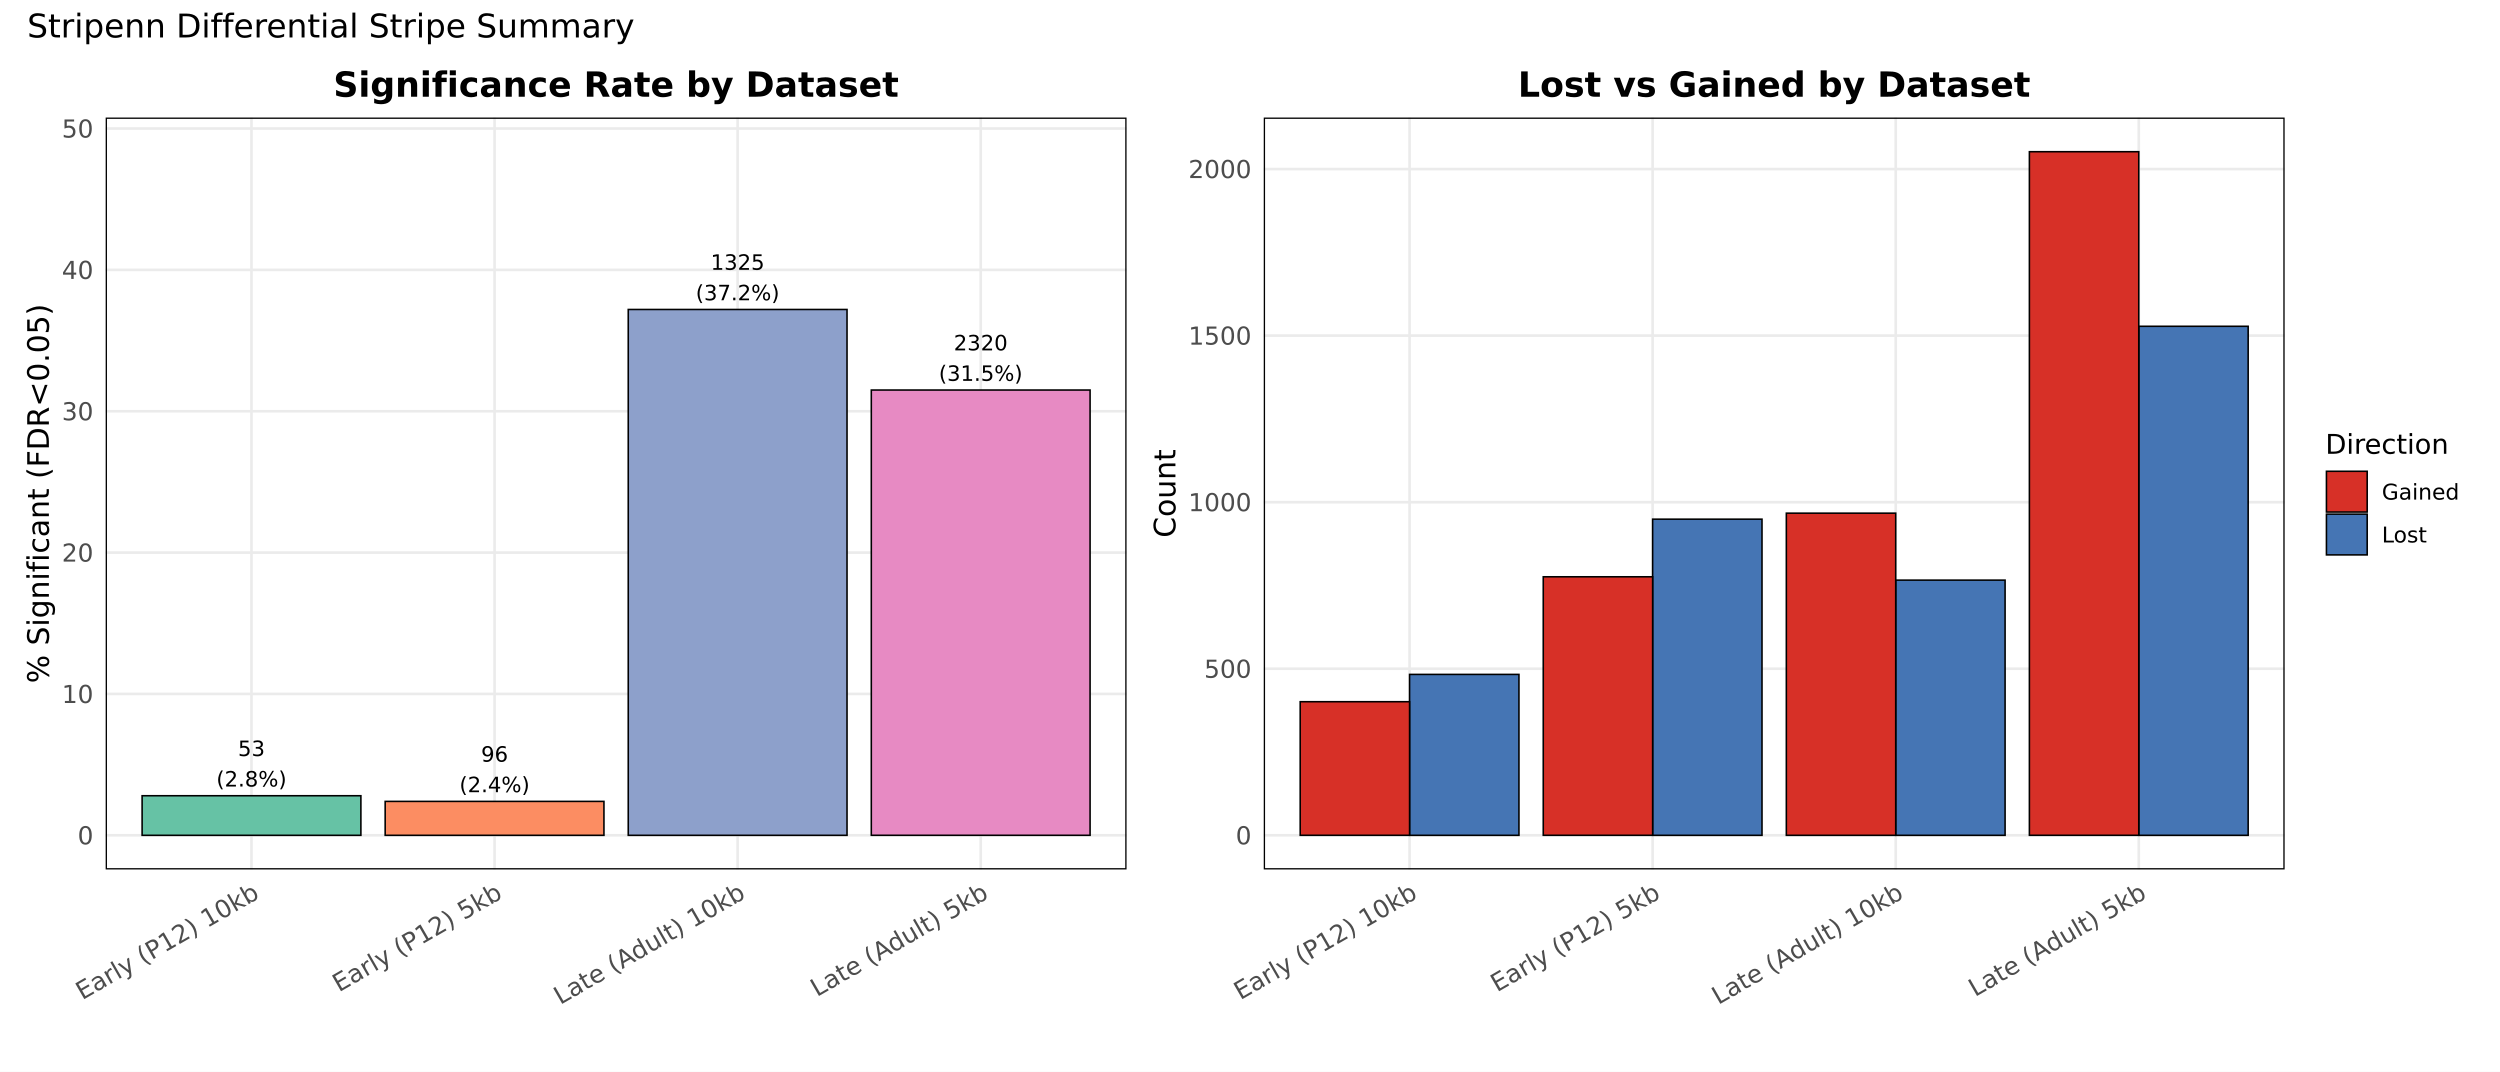
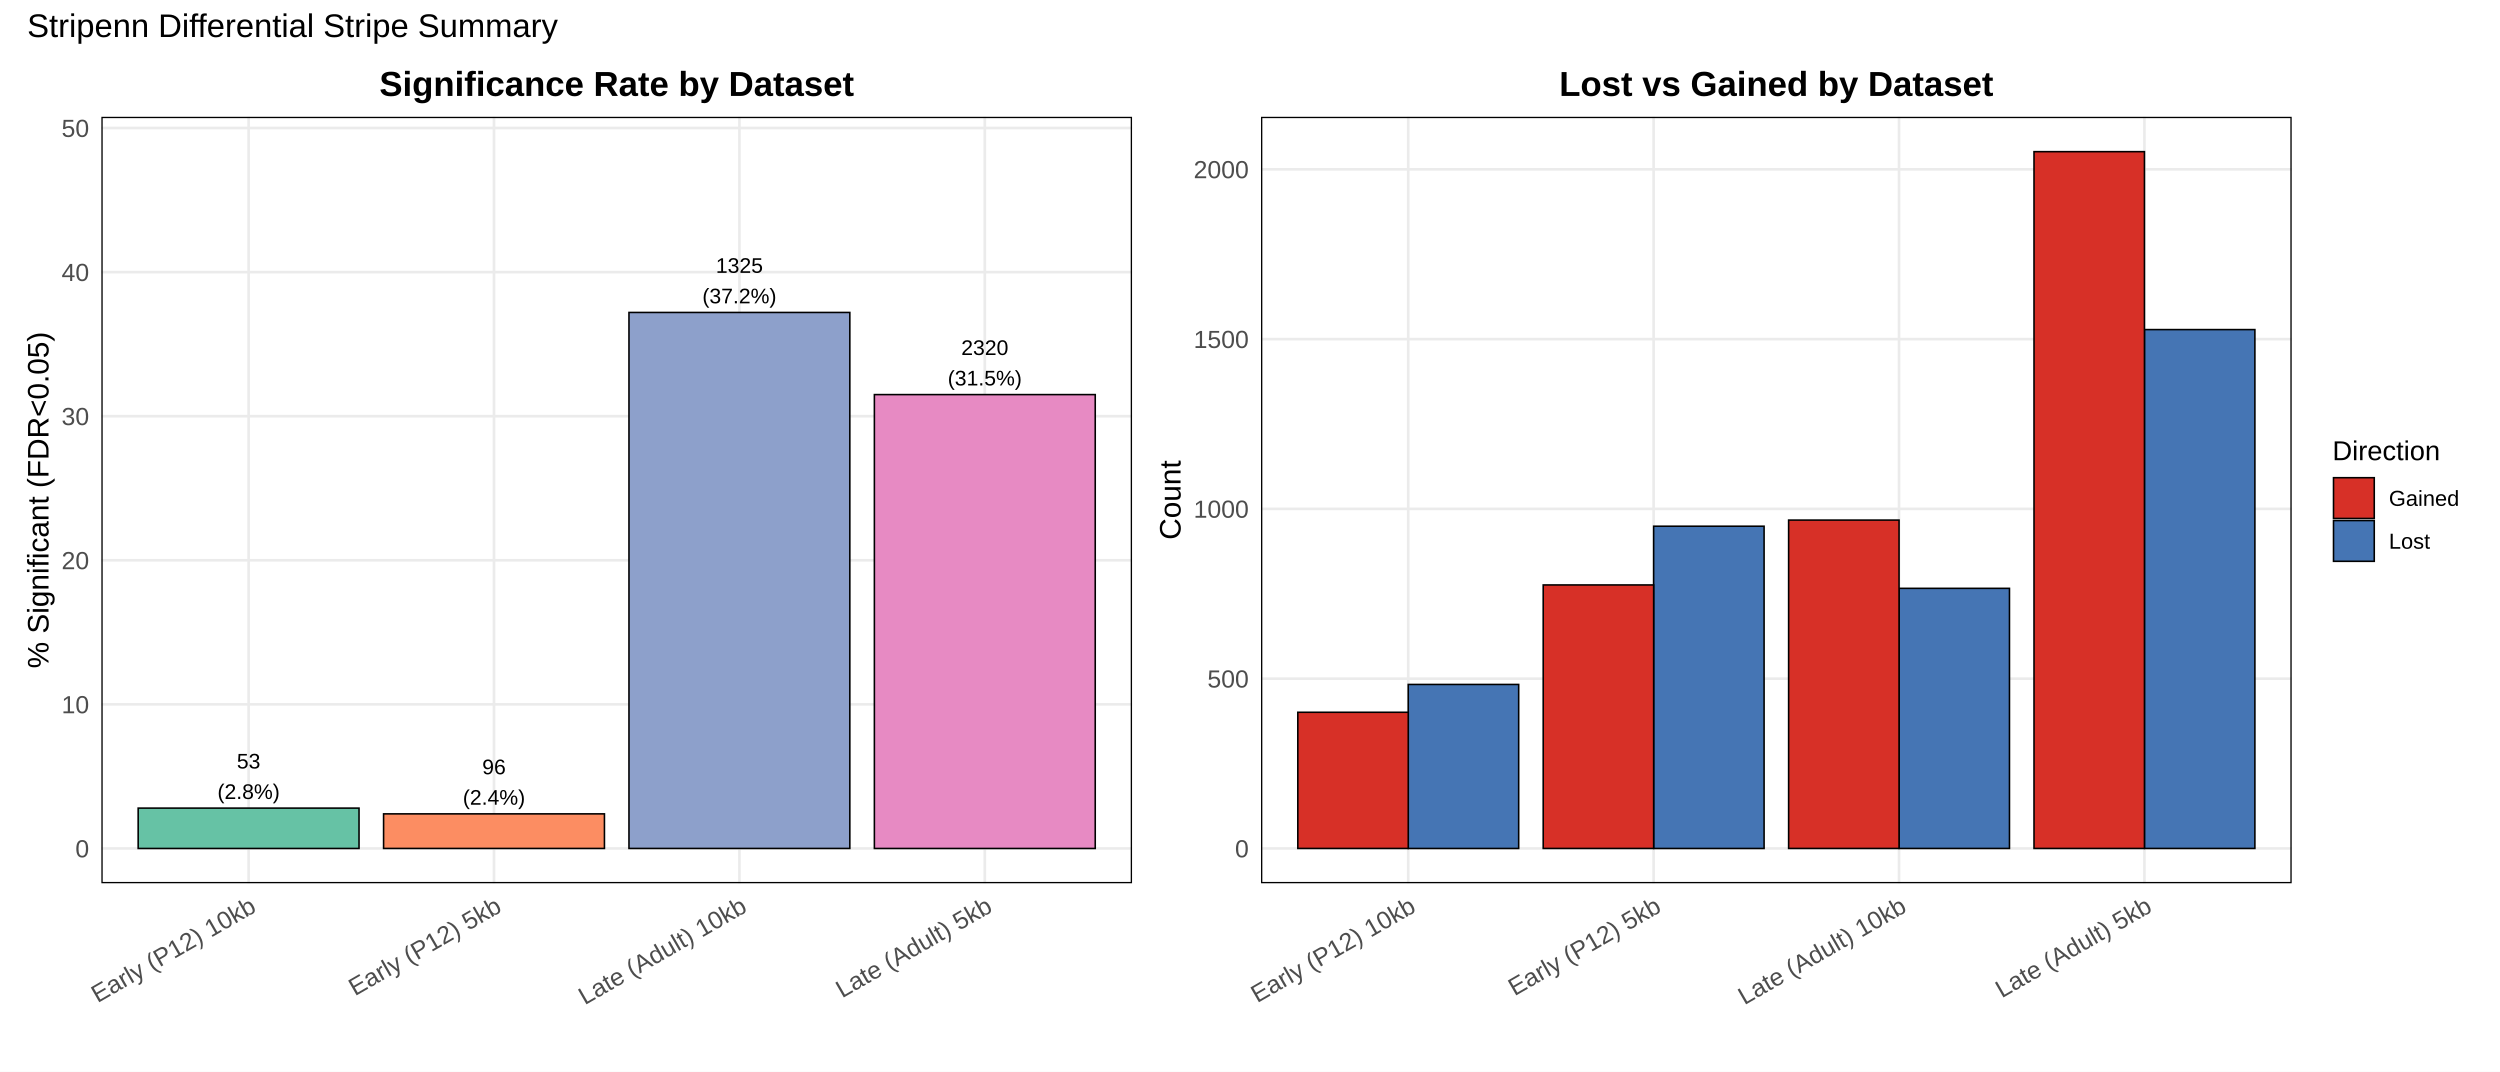
<svg xmlns="http://www.w3.org/2000/svg" width="1008.00pt" height="432.00pt" viewBox="0 0 1008.00 432.00">
  <g class="svglite">
    <defs>
      <style type="text/css">
    .svglite line, .svglite polyline, .svglite polygon, .svglite path, .svglite rect, .svglite circle {
      fill: none;
      stroke: #000000;
      stroke-linecap: round;
      stroke-linejoin: round;
      stroke-miterlimit: 10.00;
    }
    .svglite text {
      white-space: pre;
    }
    .svglite g.glyphgroup path {
      fill: inherit;
      stroke: none;
    }
  </style>
    </defs>
    <rect width="100%" height="100%" style="stroke: none; fill: #FFFFFF;" />
    <defs>
      <clipPath id="cpMC4wMHwxMDA4LjAwfDAuMDB8NDMyLjAw">
        <rect x="0.00" y="0.00" width="1008.00" height="432.00" />
      </clipPath>
    </defs>
    <g clip-path="url(#cpMC4wMHwxMDA4LjAwfDAuMDB8NDMyLjAw)">
-       <rect x="0" y="0" width="1008.00" height="432.00" style="stroke-width: 1.07; stroke: #FFFFFF; fill: #FFFFFF;" />
+       <rect x="0.00" y="0" width="1008.00" height="432.00" style="stroke-width: 1.07; stroke: #FFFFFF; fill: #FFFFFF;" />
    </g>
    <defs>
-       <clipPath id="cpNDIuNjB8OTIxLjE2fDQ3LjM5fDM1MC41OA==">
-         <rect x="42.60" y="47.39" width="878.57" height="303.18" />
+       <clipPath id="cpNDAuODd8OTI0LjAwfDQ3LjEwfDM1Ni4xNA==">
+         <rect x="40.87" y="47.10" width="883.13" height="309.04" />
      </clipPath>
    </defs>
-     <g clip-path="url(#cpNDIuNjB8OTIxLjE2fDQ3LjM5fDM1MC41OA==)">
+     <g clip-path="url(#cpNDAuODd8OTI0LjAwfDQ3LjEwfDM1Ni4xNA==)">
</g>
    <g clip-path="url(#cpMC4wMHwxMDA4LjAwfDAuMDB8NDMyLjAw)">
</g>
    <defs>
-       <clipPath id="cpNS40OHw0NTkuNzB8MjMuMzJ8NDI2LjUy">
-         <rect x="5.48" y="23.32" width="454.22" height="403.20" />
+       <clipPath id="cpNS40OHw0NjEuOTJ8MjMuMTh8NDI2LjUy">
+         <rect x="5.48" y="23.18" width="456.44" height="403.34" />
      </clipPath>
    </defs>
-     <g clip-path="url(#cpNS40OHw0NTkuNzB8MjMuMzJ8NDI2LjUy)">
-       <rect x="5.48" y="23.32" width="454.22" height="403.20" style="stroke-width: 1.07; stroke: none; fill: #FFFFFF;" />
+     <g clip-path="url(#cpNS40OHw0NjEuOTJ8MjMuMTh8NDI2LjUy)">
+       <rect x="5.48" y="23.18" width="456.44" height="403.34" style="stroke-width: 1.07; stroke: none; fill: #FFFFFF;" />
    </g>
    <g clip-path="url(#cpMC4wMHwxMDA4LjAwfDAuMDB8NDMyLjAw)">
</g>
    <defs>
-       <clipPath id="cpNDU5LjcwfDEwMDIuNTJ8MjMuMzJ8NDI2LjUy">
-         <rect x="459.70" y="23.32" width="542.82" height="403.20" />
+       <clipPath id="cpNDYxLjkyfDEwMDIuNTJ8MjMuMTh8NDI2LjUy">
+         <rect x="461.92" y="23.18" width="540.60" height="403.34" />
      </clipPath>
    </defs>
-     <g clip-path="url(#cpNDU5LjcwfDEwMDIuNTJ8MjMuMzJ8NDI2LjUy)">
-       <rect x="459.70" y="23.32" width="542.82" height="403.20" style="stroke-width: 1.07; stroke: none; fill: #FFFFFF;" />
+     <g clip-path="url(#cpNDYxLjkyfDEwMDIuNTJ8MjMuMTh8NDI2LjUy)">
+       <rect x="461.92" y="23.18" width="540.60" height="403.34" style="stroke-width: 1.07; stroke: none; fill: #FFFFFF;" />
    </g>
    <g clip-path="url(#cpMC4wMHwxMDA4LjAwfDAuMDB8NDMyLjAw)">
</g>
    <defs>
-       <clipPath id="cpNDIuNjB8NDU0LjIyfDQ3LjM5fDM1MC41OA==">
-         <rect x="42.60" y="47.39" width="411.63" height="303.18" />
+       <clipPath id="cpNDAuODd8NDU2LjQ0fDQ3LjEwfDM1Ni4xNA==">
+         <rect x="40.87" y="47.10" width="415.57" height="309.04" />
      </clipPath>
    </defs>
-     <g clip-path="url(#cpNDIuNjB8NDU0LjIyfDQ3LjM5fDM1MC41OA==)">
-       <polyline points="42.60,336.79 454.22,336.79 " style="stroke-width: 1.07; stroke: #EBEBEB; stroke-linecap: butt;" />
-       <polyline points="42.60,279.80 454.22,279.80 " style="stroke-width: 1.07; stroke: #EBEBEB; stroke-linecap: butt;" />
-       <polyline points="42.60,222.81 454.22,222.81 " style="stroke-width: 1.07; stroke: #EBEBEB; stroke-linecap: butt;" />
-       <polyline points="42.60,165.81 454.22,165.81 " style="stroke-width: 1.07; stroke: #EBEBEB; stroke-linecap: butt;" />
-       <polyline points="42.60,108.82 454.22,108.82 " style="stroke-width: 1.07; stroke: #EBEBEB; stroke-linecap: butt;" />
-       <polyline points="42.60,51.83 454.22,51.83 " style="stroke-width: 1.07; stroke: #EBEBEB; stroke-linecap: butt;" />
-       <polyline points="101.40,350.58 101.40,47.39 " style="stroke-width: 1.07; stroke: #EBEBEB; stroke-linecap: butt;" />
-       <polyline points="199.41,350.58 199.41,47.39 " style="stroke-width: 1.07; stroke: #EBEBEB; stroke-linecap: butt;" />
-       <polyline points="297.41,350.58 297.41,47.39 " style="stroke-width: 1.07; stroke: #EBEBEB; stroke-linecap: butt;" />
-       <polyline points="395.42,350.58 395.42,47.39 " style="stroke-width: 1.07; stroke: #EBEBEB; stroke-linecap: butt;" />
-       <rect x="155.30" y="323.12" width="88.21" height="13.68" style="stroke-width: 0.64; stroke-linecap: butt; stroke-linejoin: miter; fill: #FC8D62;" />
-       <rect x="57.30" y="320.84" width="88.21" height="15.96" style="stroke-width: 0.64; stroke-linecap: butt; stroke-linejoin: miter; fill: #66C2A5;" />
-       <rect x="351.31" y="157.26" width="88.21" height="179.53" style="stroke-width: 0.64; stroke-linecap: butt; stroke-linejoin: miter; fill: #E78AC3;" />
-       <rect x="253.31" y="124.78" width="88.21" height="212.02" style="stroke-width: 0.64; stroke-linecap: butt; stroke-linejoin: miter; fill: #8DA0CB;" />
-       <text x="199.41" y="307.12" text-anchor="middle" style="font-size: 8.54px; font-family: &quot;DejaVu Sans&quot;;" textLength="10.84px" lengthAdjust="spacingAndGlyphs">96</text>
-       <text x="199.41" y="319.41" text-anchor="middle" style="font-size: 8.54px; font-family: &quot;DejaVu Sans&quot;;" textLength="28.33px" lengthAdjust="spacingAndGlyphs">(2.4%)</text>
-       <text x="101.40" y="304.84" text-anchor="middle" style="font-size: 8.54px; font-family: &quot;DejaVu Sans&quot;;" textLength="10.84px" lengthAdjust="spacingAndGlyphs">53</text>
-       <text x="101.40" y="317.13" text-anchor="middle" style="font-size: 8.54px; font-family: &quot;DejaVu Sans&quot;;" textLength="28.33px" lengthAdjust="spacingAndGlyphs">(2.8%)</text>
-       <text x="395.42" y="141.27" text-anchor="middle" style="font-size: 8.54px; font-family: &quot;DejaVu Sans&quot;;" textLength="21.69px" lengthAdjust="spacingAndGlyphs">2320</text>
-       <text x="395.42" y="153.56" text-anchor="middle" style="font-size: 8.54px; font-family: &quot;DejaVu Sans&quot;;" textLength="33.75px" lengthAdjust="spacingAndGlyphs">(31.5%)</text>
-       <text x="297.41" y="108.78" text-anchor="middle" style="font-size: 8.54px; font-family: &quot;DejaVu Sans&quot;;" textLength="21.69px" lengthAdjust="spacingAndGlyphs">1325</text>
-       <text x="297.41" y="121.08" text-anchor="middle" style="font-size: 8.54px; font-family: &quot;DejaVu Sans&quot;;" textLength="33.75px" lengthAdjust="spacingAndGlyphs">(37.2%)</text>
-       <rect x="42.60" y="47.39" width="411.63" height="303.18" style="stroke-width: 1.07;" />
+     <g clip-path="url(#cpNDAuODd8NDU2LjQ0fDQ3LjEwfDM1Ni4xNA==)">
+       <polyline points="40.87,342.09 456.44,342.09 " style="stroke-width: 1.07; stroke: #EBEBEB; stroke-linecap: butt;" />
+       <polyline points="40.87,284.00 456.44,284.00 " style="stroke-width: 1.07; stroke: #EBEBEB; stroke-linecap: butt;" />
+       <polyline points="40.87,225.91 456.44,225.91 " style="stroke-width: 1.07; stroke: #EBEBEB; stroke-linecap: butt;" />
+       <polyline points="40.87,167.81 456.44,167.81 " style="stroke-width: 1.07; stroke: #EBEBEB; stroke-linecap: butt;" />
+       <polyline points="40.87,109.72 456.44,109.72 " style="stroke-width: 1.07; stroke: #EBEBEB; stroke-linecap: butt;" />
+       <polyline points="40.87,51.62 456.44,51.62 " style="stroke-width: 1.07; stroke: #EBEBEB; stroke-linecap: butt;" />
+       <polyline points="100.24,356.14 100.24,47.10 " style="stroke-width: 1.07; stroke: #EBEBEB; stroke-linecap: butt;" />
+       <polyline points="199.18,356.14 199.18,47.10 " style="stroke-width: 1.07; stroke: #EBEBEB; stroke-linecap: butt;" />
+       <polyline points="298.13,356.14 298.13,47.10 " style="stroke-width: 1.07; stroke: #EBEBEB; stroke-linecap: butt;" />
+       <polyline points="397.07,356.14 397.07,47.10 " style="stroke-width: 1.07; stroke: #EBEBEB; stroke-linecap: butt;" />
+       <rect x="154.66" y="328.15" width="89.05" height="13.94" style="stroke-width: 0.64; stroke-linecap: butt; stroke-linejoin: miter; fill: #FC8D62;" />
+       <rect x="55.71" y="325.83" width="89.05" height="16.27" style="stroke-width: 0.64; stroke-linecap: butt; stroke-linejoin: miter; fill: #66C2A5;" />
+       <rect x="352.55" y="159.10" width="89.05" height="183.00" style="stroke-width: 0.64; stroke-linecap: butt; stroke-linejoin: miter; fill: #E78AC3;" />
+       <rect x="253.60" y="125.98" width="89.05" height="216.11" style="stroke-width: 0.64; stroke-linecap: butt; stroke-linejoin: miter; fill: #8DA0CB;" />
+       <text x="199.18" y="312.18" text-anchor="middle" style="font-size: 8.54px; font-family: &quot;Arial&quot;;" textLength="9.50px" lengthAdjust="spacingAndGlyphs">96</text>
+       <text x="199.18" y="324.47" text-anchor="middle" style="font-size: 8.54px; font-family: &quot;Arial&quot;;" textLength="25.14px" lengthAdjust="spacingAndGlyphs">(2.4%)</text>
+       <text x="100.24" y="309.86" text-anchor="middle" style="font-size: 8.54px; font-family: &quot;Arial&quot;;" textLength="9.50px" lengthAdjust="spacingAndGlyphs">53</text>
+       <text x="100.24" y="322.15" text-anchor="middle" style="font-size: 8.54px; font-family: &quot;Arial&quot;;" textLength="25.14px" lengthAdjust="spacingAndGlyphs">(2.8%)</text>
+       <text x="397.07" y="143.13" text-anchor="middle" style="font-size: 8.54px; font-family: &quot;Arial&quot;;" textLength="19.00px" lengthAdjust="spacingAndGlyphs">2320</text>
+       <text x="397.07" y="155.42" text-anchor="middle" style="font-size: 8.54px; font-family: &quot;Arial&quot;;" textLength="29.89px" lengthAdjust="spacingAndGlyphs">(31.5%)</text>
+       <text x="298.13" y="110.01" text-anchor="middle" style="font-size: 8.54px; font-family: &quot;Arial&quot;;" textLength="19.00px" lengthAdjust="spacingAndGlyphs">1325</text>
+       <text x="298.13" y="122.30" text-anchor="middle" style="font-size: 8.54px; font-family: &quot;Arial&quot;;" textLength="29.89px" lengthAdjust="spacingAndGlyphs">(37.2%)</text>
+       <rect x="40.87" y="47.10" width="415.57" height="309.04" style="stroke-width: 1.07;" />
    </g>
    <g clip-path="url(#cpMC4wMHwxMDA4LjAwfDAuMDB8NDMyLjAw)">
-       <text x="37.66" y="340.44" text-anchor="end" style="font-size: 10.00px;fill: #4D4D4D; font-family: &quot;DejaVu Sans&quot;;" textLength="6.36px" lengthAdjust="spacingAndGlyphs">0</text>
-       <text x="37.66" y="283.45" text-anchor="end" style="font-size: 10.00px;fill: #4D4D4D; font-family: &quot;DejaVu Sans&quot;;" textLength="12.72px" lengthAdjust="spacingAndGlyphs">10</text>
-       <text x="37.66" y="226.45" text-anchor="end" style="font-size: 10.00px;fill: #4D4D4D; font-family: &quot;DejaVu Sans&quot;;" textLength="12.72px" lengthAdjust="spacingAndGlyphs">20</text>
-       <text x="37.66" y="169.46" text-anchor="end" style="font-size: 10.00px;fill: #4D4D4D; font-family: &quot;DejaVu Sans&quot;;" textLength="12.72px" lengthAdjust="spacingAndGlyphs">30</text>
-       <text x="37.66" y="112.47" text-anchor="end" style="font-size: 10.00px;fill: #4D4D4D; font-family: &quot;DejaVu Sans&quot;;" textLength="12.72px" lengthAdjust="spacingAndGlyphs">40</text>
-       <text x="37.66" y="55.47" text-anchor="end" style="font-size: 10.00px;fill: #4D4D4D; font-family: &quot;DejaVu Sans&quot;;" textLength="12.72px" lengthAdjust="spacingAndGlyphs">50</text>
-       <text transform="translate(105.05,361.82) rotate(-30)" text-anchor="end" style="font-size: 10.00px;fill: #4D4D4D; font-family: &quot;DejaVu Sans&quot;;" textLength="83.02px" lengthAdjust="spacingAndGlyphs">Early (P12) 10kb</text>
-       <text transform="translate(203.05,361.82) rotate(-30)" text-anchor="end" style="font-size: 10.00px;fill: #4D4D4D; font-family: &quot;DejaVu Sans&quot;;" textLength="76.66px" lengthAdjust="spacingAndGlyphs">Early (P12) 5kb</text>
-       <text transform="translate(301.06,361.82) rotate(-30)" text-anchor="end" style="font-size: 10.00px;fill: #4D4D4D; font-family: &quot;DejaVu Sans&quot;;" textLength="86.86px" lengthAdjust="spacingAndGlyphs">Late (Adult) 10kb</text>
-       <text transform="translate(399.06,361.82) rotate(-30)" text-anchor="end" style="font-size: 10.00px;fill: #4D4D4D; font-family: &quot;DejaVu Sans&quot;;" textLength="80.50px" lengthAdjust="spacingAndGlyphs">Late (Adult) 5kb</text>
-       <text transform="translate(19.71,198.98) rotate(-90)" text-anchor="middle" style="font-size: 12.00px; font-family: &quot;DejaVu Sans&quot;;" textLength="153.03px" lengthAdjust="spacingAndGlyphs">% Significant (FDR&lt;0.05)</text>
-       <text x="248.41" y="39.00" text-anchor="middle" style="font-size: 14.00px; font-weight: bold; font-family: &quot;DejaVu Sans&quot;;" textLength="227.47px" lengthAdjust="spacingAndGlyphs">Significance Rate by Dataset</text>
+       <text x="35.94" y="345.68" text-anchor="end" style="font-size: 10.00px;fill: #4D4D4D; font-family: &quot;Arial&quot;;" textLength="5.56px" lengthAdjust="spacingAndGlyphs">0</text>
+       <text x="35.94" y="287.58" text-anchor="end" style="font-size: 10.00px;fill: #4D4D4D; font-family: &quot;Arial&quot;;" textLength="11.12px" lengthAdjust="spacingAndGlyphs">10</text>
+       <text x="35.94" y="229.49" text-anchor="end" style="font-size: 10.00px;fill: #4D4D4D; font-family: &quot;Arial&quot;;" textLength="11.12px" lengthAdjust="spacingAndGlyphs">20</text>
+       <text x="35.94" y="171.39" text-anchor="end" style="font-size: 10.00px;fill: #4D4D4D; font-family: &quot;Arial&quot;;" textLength="11.12px" lengthAdjust="spacingAndGlyphs">30</text>
+       <text x="35.94" y="113.30" text-anchor="end" style="font-size: 10.00px;fill: #4D4D4D; font-family: &quot;Arial&quot;;" textLength="11.12px" lengthAdjust="spacingAndGlyphs">40</text>
+       <text x="35.94" y="55.21" text-anchor="end" style="font-size: 10.00px;fill: #4D4D4D; font-family: &quot;Arial&quot;;" textLength="11.12px" lengthAdjust="spacingAndGlyphs">50</text>
+       <text transform="translate(103.82,367.28) rotate(-30)" text-anchor="end" style="font-size: 10.00px;fill: #4D4D4D; font-family: &quot;Arial&quot;;" textLength="74.48px" lengthAdjust="spacingAndGlyphs">Early (P12) 10kb</text>
+       <text transform="translate(202.77,367.28) rotate(-30)" text-anchor="end" style="font-size: 10.00px;fill: #4D4D4D; font-family: &quot;Arial&quot;;" textLength="68.92px" lengthAdjust="spacingAndGlyphs">Early (P12) 5kb</text>
+       <text transform="translate(301.71,367.28) rotate(-30)" text-anchor="end" style="font-size: 10.00px;fill: #4D4D4D; font-family: &quot;Arial&quot;;" textLength="76.17px" lengthAdjust="spacingAndGlyphs">Late (Adult) 10kb</text>
+       <text transform="translate(400.65,367.28) rotate(-30)" text-anchor="end" style="font-size: 10.00px;fill: #4D4D4D; font-family: &quot;Arial&quot;;" textLength="70.61px" lengthAdjust="spacingAndGlyphs">Late (Adult) 5kb</text>
+       <text transform="translate(19.56,201.62) rotate(-90)" text-anchor="middle" style="font-size: 12.00px; font-family: &quot;Arial&quot;;" textLength="135.72px" lengthAdjust="spacingAndGlyphs">% Significant (FDR&lt;0.05)</text>
+       <text x="248.66" y="38.68" text-anchor="middle" style="font-size: 14.00px; font-weight: bold; font-family: &quot;Arial&quot;;" textLength="191.31px" lengthAdjust="spacingAndGlyphs">Significance Rate by Dataset</text>
    </g>
    <defs>
-       <clipPath id="cpNTA5LjU0fDkyMS4xNnw0Ny4zOXwzNTAuNTg=">
-         <rect x="509.54" y="47.39" width="411.63" height="303.18" />
+       <clipPath id="cpNTA4LjQ0fDkyNC4wMHw0Ny4xMHwzNTYuMTQ=">
+         <rect x="508.44" y="47.10" width="415.57" height="309.04" />
      </clipPath>
    </defs>
-     <g clip-path="url(#cpNTA5LjU0fDkyMS4xNnw0Ny4zOXwzNTAuNTg=)">
-       <polyline points="509.54,336.79 921.16,336.79 " style="stroke-width: 1.07; stroke: #EBEBEB; stroke-linecap: butt;" />
-       <polyline points="509.54,269.63 921.16,269.63 " style="stroke-width: 1.07; stroke: #EBEBEB; stroke-linecap: butt;" />
-       <polyline points="509.54,202.48 921.16,202.48 " style="stroke-width: 1.07; stroke: #EBEBEB; stroke-linecap: butt;" />
-       <polyline points="509.54,135.32 921.16,135.32 " style="stroke-width: 1.07; stroke: #EBEBEB; stroke-linecap: butt;" />
-       <polyline points="509.54,68.16 921.16,68.16 " style="stroke-width: 1.07; stroke: #EBEBEB; stroke-linecap: butt;" />
-       <polyline points="568.34,350.58 568.34,47.39 " style="stroke-width: 1.07; stroke: #EBEBEB; stroke-linecap: butt;" />
-       <polyline points="666.34,350.58 666.34,47.39 " style="stroke-width: 1.07; stroke: #EBEBEB; stroke-linecap: butt;" />
-       <polyline points="764.35,350.58 764.35,47.39 " style="stroke-width: 1.07; stroke: #EBEBEB; stroke-linecap: butt;" />
-       <polyline points="862.36,350.58 862.36,47.39 " style="stroke-width: 1.07; stroke: #EBEBEB; stroke-linecap: butt;" />
-       <rect x="666.34" y="209.33" width="44.10" height="127.47" style="stroke-width: 0.64; stroke-linecap: butt; stroke-linejoin: miter; fill: #4575B4;" />
-       <rect x="622.24" y="232.56" width="44.10" height="104.23" style="stroke-width: 0.64; stroke-linecap: butt; stroke-linejoin: miter; fill: #D73027;" />
-       <rect x="568.34" y="271.92" width="44.10" height="64.88" style="stroke-width: 0.64; stroke-linecap: butt; stroke-linejoin: miter; fill: #4575B4;" />
-       <rect x="524.24" y="282.93" width="44.10" height="53.86" style="stroke-width: 0.64; stroke-linecap: butt; stroke-linejoin: miter; fill: #D73027;" />
-       <rect x="862.36" y="131.56" width="44.10" height="205.24" style="stroke-width: 0.64; stroke-linecap: butt; stroke-linejoin: miter; fill: #4575B4;" />
-       <rect x="818.25" y="61.17" width="44.10" height="275.62" style="stroke-width: 0.64; stroke-linecap: butt; stroke-linejoin: miter; fill: #D73027;" />
-       <rect x="764.35" y="233.91" width="44.10" height="102.89" style="stroke-width: 0.64; stroke-linecap: butt; stroke-linejoin: miter; fill: #4575B4;" />
-       <rect x="720.25" y="206.91" width="44.10" height="129.89" style="stroke-width: 0.64; stroke-linecap: butt; stroke-linejoin: miter; fill: #D73027;" />
-       <rect x="509.54" y="47.39" width="411.63" height="303.18" style="stroke-width: 1.07;" />
+     <g clip-path="url(#cpNTA4LjQ0fDkyNC4wMHw0Ny4xMHwzNTYuMTQ=)">
+       <polyline points="508.44,342.09 924.00,342.09 " style="stroke-width: 1.07; stroke: #EBEBEB; stroke-linecap: butt;" />
+       <polyline points="508.44,273.64 924.00,273.64 " style="stroke-width: 1.07; stroke: #EBEBEB; stroke-linecap: butt;" />
+       <polyline points="508.44,205.18 924.00,205.18 " style="stroke-width: 1.07; stroke: #EBEBEB; stroke-linecap: butt;" />
+       <polyline points="508.44,136.73 924.00,136.73 " style="stroke-width: 1.07; stroke: #EBEBEB; stroke-linecap: butt;" />
+       <polyline points="508.44,68.27 924.00,68.27 " style="stroke-width: 1.07; stroke: #EBEBEB; stroke-linecap: butt;" />
+       <polyline points="567.80,356.14 567.80,47.10 " style="stroke-width: 1.07; stroke: #EBEBEB; stroke-linecap: butt;" />
+       <polyline points="666.75,356.14 666.75,47.10 " style="stroke-width: 1.07; stroke: #EBEBEB; stroke-linecap: butt;" />
+       <polyline points="765.69,356.14 765.69,47.10 " style="stroke-width: 1.07; stroke: #EBEBEB; stroke-linecap: butt;" />
+       <polyline points="864.64,356.14 864.64,47.10 " style="stroke-width: 1.07; stroke: #EBEBEB; stroke-linecap: butt;" />
+       <rect x="666.75" y="212.17" width="44.53" height="129.93" style="stroke-width: 0.64; stroke-linecap: butt; stroke-linejoin: miter; fill: #4575B4;" />
+       <rect x="622.22" y="235.85" width="44.53" height="106.24" style="stroke-width: 0.64; stroke-linecap: butt; stroke-linejoin: miter; fill: #D73027;" />
+       <rect x="567.80" y="275.97" width="44.53" height="66.13" style="stroke-width: 0.64; stroke-linecap: butt; stroke-linejoin: miter; fill: #4575B4;" />
+       <rect x="523.28" y="287.19" width="44.53" height="54.90" style="stroke-width: 0.64; stroke-linecap: butt; stroke-linejoin: miter; fill: #D73027;" />
+       <rect x="864.64" y="132.89" width="44.53" height="209.20" style="stroke-width: 0.64; stroke-linecap: butt; stroke-linejoin: miter; fill: #4575B4;" />
+       <rect x="820.11" y="61.15" width="44.53" height="280.94" style="stroke-width: 0.64; stroke-linecap: butt; stroke-linejoin: miter; fill: #D73027;" />
+       <rect x="765.69" y="237.22" width="44.53" height="104.87" style="stroke-width: 0.64; stroke-linecap: butt; stroke-linejoin: miter; fill: #4575B4;" />
+       <rect x="721.17" y="209.70" width="44.53" height="132.39" style="stroke-width: 0.64; stroke-linecap: butt; stroke-linejoin: miter; fill: #D73027;" />
+       <rect x="508.44" y="47.10" width="415.57" height="309.04" style="stroke-width: 1.07;" />
    </g>
    <g clip-path="url(#cpMC4wMHwxMDA4LjAwfDAuMDB8NDMyLjAw)">
-       <text x="504.60" y="340.44" text-anchor="end" style="font-size: 10.00px;fill: #4D4D4D; font-family: &quot;DejaVu Sans&quot;;" textLength="6.36px" lengthAdjust="spacingAndGlyphs">0</text>
-       <text x="504.60" y="273.28" text-anchor="end" style="font-size: 10.00px;fill: #4D4D4D; font-family: &quot;DejaVu Sans&quot;;" textLength="19.08px" lengthAdjust="spacingAndGlyphs">500</text>
-       <text x="504.60" y="206.12" text-anchor="end" style="font-size: 10.00px;fill: #4D4D4D; font-family: &quot;DejaVu Sans&quot;;" textLength="25.44px" lengthAdjust="spacingAndGlyphs">1000</text>
-       <text x="504.60" y="138.96" text-anchor="end" style="font-size: 10.00px;fill: #4D4D4D; font-family: &quot;DejaVu Sans&quot;;" textLength="25.44px" lengthAdjust="spacingAndGlyphs">1500</text>
-       <text x="504.60" y="71.80" text-anchor="end" style="font-size: 10.00px;fill: #4D4D4D; font-family: &quot;DejaVu Sans&quot;;" textLength="25.44px" lengthAdjust="spacingAndGlyphs">2000</text>
-       <text transform="translate(571.99,361.82) rotate(-30)" text-anchor="end" style="font-size: 10.00px;fill: #4D4D4D; font-family: &quot;DejaVu Sans&quot;;" textLength="83.02px" lengthAdjust="spacingAndGlyphs">Early (P12) 10kb</text>
-       <text transform="translate(669.99,361.82) rotate(-30)" text-anchor="end" style="font-size: 10.00px;fill: #4D4D4D; font-family: &quot;DejaVu Sans&quot;;" textLength="76.66px" lengthAdjust="spacingAndGlyphs">Early (P12) 5kb</text>
-       <text transform="translate(768.00,361.82) rotate(-30)" text-anchor="end" style="font-size: 10.00px;fill: #4D4D4D; font-family: &quot;DejaVu Sans&quot;;" textLength="86.86px" lengthAdjust="spacingAndGlyphs">Late (Adult) 10kb</text>
-       <text transform="translate(866.00,361.82) rotate(-30)" text-anchor="end" style="font-size: 10.00px;fill: #4D4D4D; font-family: &quot;DejaVu Sans&quot;;" textLength="80.50px" lengthAdjust="spacingAndGlyphs">Late (Adult) 5kb</text>
-       <text transform="translate(473.93,198.98) rotate(-90)" text-anchor="middle" style="font-size: 12.00px; font-family: &quot;DejaVu Sans&quot;;" textLength="35.64px" lengthAdjust="spacingAndGlyphs">Count</text>
-       <text x="937.60" y="182.97" style="font-size: 11.00px; font-family: &quot;DejaVu Sans&quot;;" textLength="49.70px" lengthAdjust="spacingAndGlyphs">Direction</text>
-       <rect x="938.02" y="190.02" width="16.43" height="16.43" style="stroke-width: 0.64; stroke-linecap: butt; stroke-linejoin: miter; fill: #D73027;" />
-       <rect x="938.02" y="207.30" width="16.43" height="16.43" style="stroke-width: 0.64; stroke-linecap: butt; stroke-linejoin: miter; fill: #4575B4;" />
-       <text x="960.36" y="201.45" style="font-size: 8.80px; font-family: &quot;DejaVu Sans&quot;;" textLength="31.20px" lengthAdjust="spacingAndGlyphs">Gained</text>
-       <text x="960.36" y="218.73" style="font-size: 8.80px; font-family: &quot;DejaVu Sans&quot;;" textLength="18.16px" lengthAdjust="spacingAndGlyphs">Lost</text>
-       <text x="715.35" y="39.00" text-anchor="middle" style="font-size: 14.00px; font-weight: bold; font-family: &quot;DejaVu Sans&quot;;" textLength="206.61px" lengthAdjust="spacingAndGlyphs">Lost vs Gained by Dataset</text>
-       <text x="10.96" y="15.10" style="font-size: 13.20px; font-family: &quot;DejaVu Sans&quot;;" textLength="244.38px" lengthAdjust="spacingAndGlyphs">Stripenn Differential Stripe Summary</text>
+       <text x="503.51" y="345.68" text-anchor="end" style="font-size: 10.00px;fill: #4D4D4D; font-family: &quot;Arial&quot;;" textLength="5.56px" lengthAdjust="spacingAndGlyphs">0</text>
+       <text x="503.51" y="277.22" text-anchor="end" style="font-size: 10.00px;fill: #4D4D4D; font-family: &quot;Arial&quot;;" textLength="16.69px" lengthAdjust="spacingAndGlyphs">500</text>
+       <text x="503.51" y="208.76" text-anchor="end" style="font-size: 10.00px;fill: #4D4D4D; font-family: &quot;Arial&quot;;" textLength="22.25px" lengthAdjust="spacingAndGlyphs">1000</text>
+       <text x="503.51" y="140.31" text-anchor="end" style="font-size: 10.00px;fill: #4D4D4D; font-family: &quot;Arial&quot;;" textLength="22.25px" lengthAdjust="spacingAndGlyphs">1500</text>
+       <text x="503.51" y="71.85" text-anchor="end" style="font-size: 10.00px;fill: #4D4D4D; font-family: &quot;Arial&quot;;" textLength="22.25px" lengthAdjust="spacingAndGlyphs">2000</text>
+       <text transform="translate(571.39,367.28) rotate(-30)" text-anchor="end" style="font-size: 10.00px;fill: #4D4D4D; font-family: &quot;Arial&quot;;" textLength="74.48px" lengthAdjust="spacingAndGlyphs">Early (P12) 10kb</text>
+       <text transform="translate(670.33,367.28) rotate(-30)" text-anchor="end" style="font-size: 10.00px;fill: #4D4D4D; font-family: &quot;Arial&quot;;" textLength="68.92px" lengthAdjust="spacingAndGlyphs">Early (P12) 5kb</text>
+       <text transform="translate(769.27,367.28) rotate(-30)" text-anchor="end" style="font-size: 10.00px;fill: #4D4D4D; font-family: &quot;Arial&quot;;" textLength="76.17px" lengthAdjust="spacingAndGlyphs">Late (Adult) 10kb</text>
+       <text transform="translate(868.22,367.28) rotate(-30)" text-anchor="end" style="font-size: 10.00px;fill: #4D4D4D; font-family: &quot;Arial&quot;;" textLength="70.61px" lengthAdjust="spacingAndGlyphs">Late (Adult) 5kb</text>
+       <text transform="translate(476.00,201.62) rotate(-90)" text-anchor="middle" style="font-size: 12.00px; font-family: &quot;Arial&quot;;" textLength="32.02px" lengthAdjust="spacingAndGlyphs">Count</text>
+       <text x="940.44" y="185.54" style="font-size: 11.00px; font-family: &quot;Arial&quot;;" textLength="43.41px" lengthAdjust="spacingAndGlyphs">Direction</text>
+       <rect x="940.87" y="192.61" width="16.43" height="16.43" style="stroke-width: 0.64; stroke-linecap: butt; stroke-linejoin: miter; fill: #D73027;" />
+       <rect x="940.87" y="209.89" width="16.43" height="16.43" style="stroke-width: 0.64; stroke-linecap: butt; stroke-linejoin: miter; fill: #4575B4;" />
+       <text x="963.20" y="203.97" style="font-size: 8.80px; font-family: &quot;Arial&quot;;" textLength="28.36px" lengthAdjust="spacingAndGlyphs">Gained</text>
+       <text x="963.20" y="221.25" style="font-size: 8.80px; font-family: &quot;Arial&quot;;" textLength="16.62px" lengthAdjust="spacingAndGlyphs">Lost</text>
+       <text x="716.22" y="38.68" text-anchor="middle" style="font-size: 14.00px; font-weight: bold; font-family: &quot;Arial&quot;;" textLength="174.97px" lengthAdjust="spacingAndGlyphs">Lost vs Gained by Dataset</text>
+       <text x="10.96" y="14.93" style="font-size: 13.20px; font-family: &quot;Arial&quot;;" textLength="213.69px" lengthAdjust="spacingAndGlyphs">Stripenn Differential Stripe Summary</text>
    </g>
  </g>
</svg>
